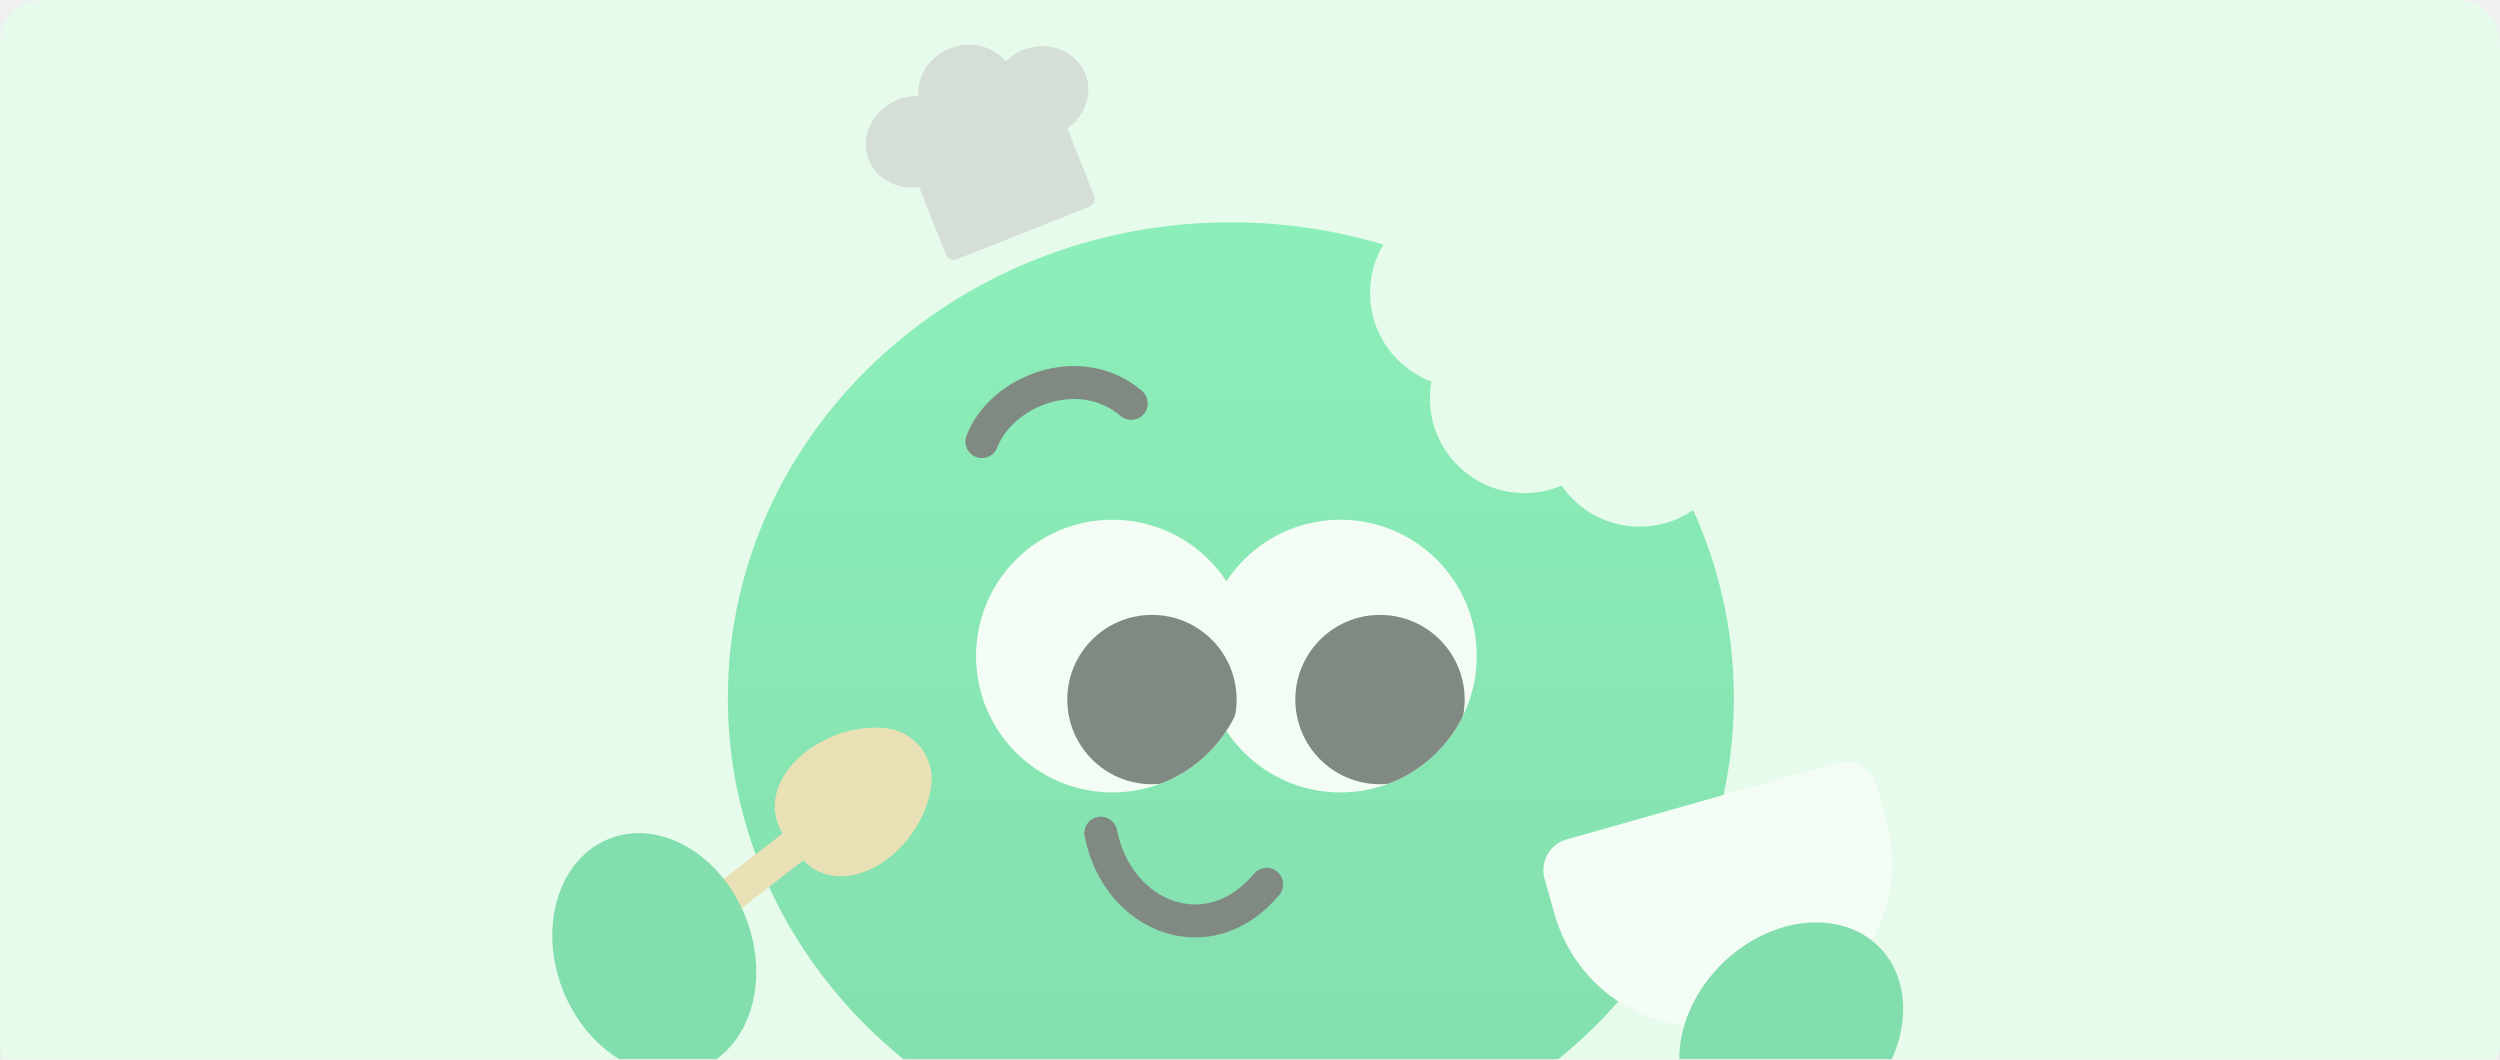
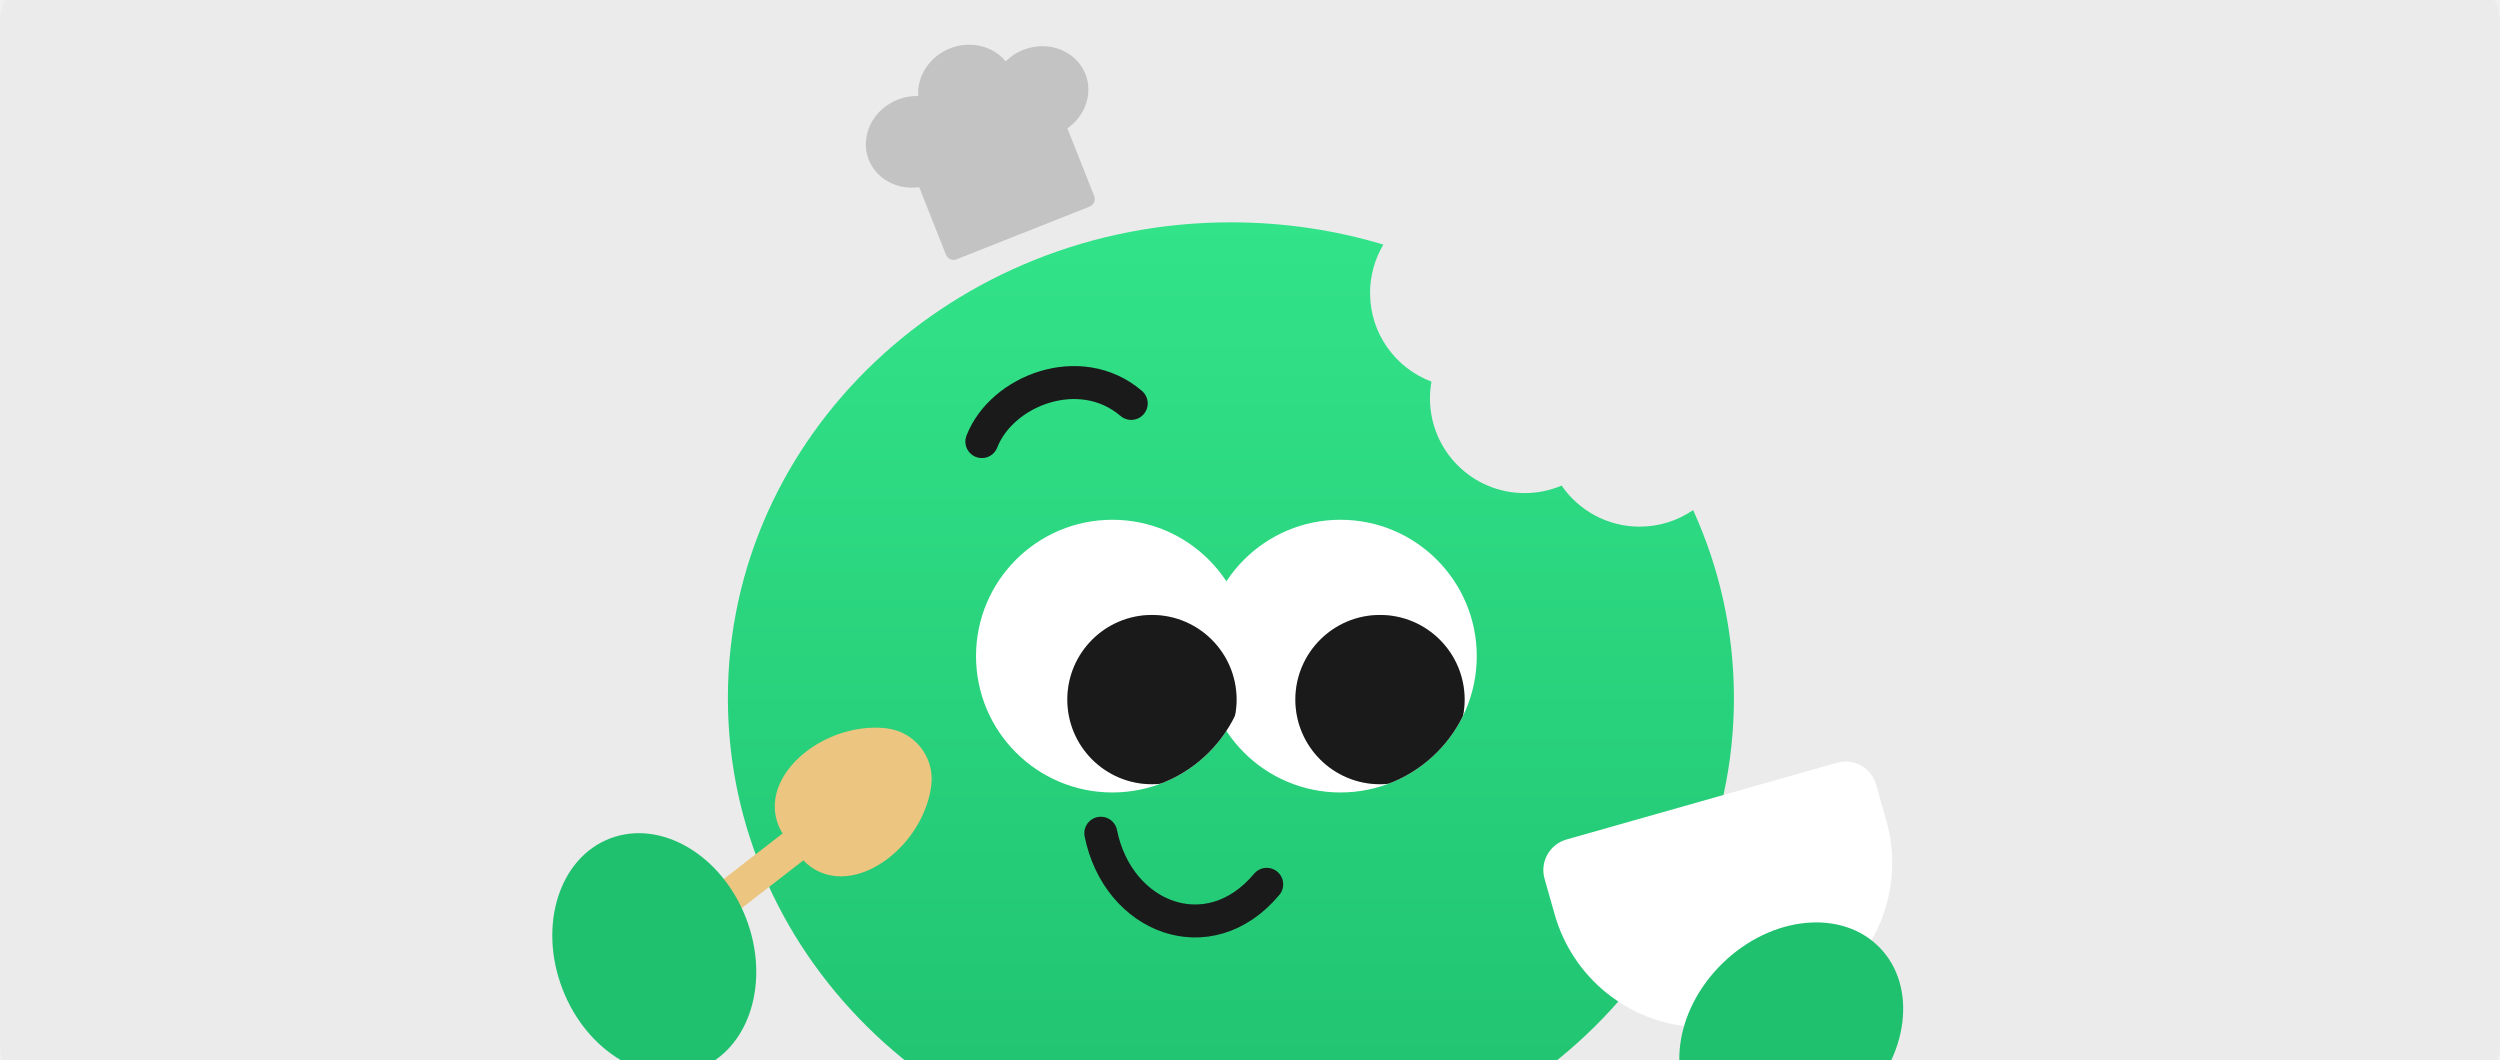
<svg xmlns="http://www.w3.org/2000/svg" width="361" height="153" viewBox="0 0 361 153" fill="none">
-   <g clip-path="url(#clip0_3415_40227)">
-     <mask id="mask0_3415_40227" style="mask-type:luminance" maskUnits="userSpaceOnUse" x="0" y="0" width="361" height="153">
-       <path d="M0 9.6C0 6.24 0 4.56 0.654 3.276C1.229 2.147 2.147 1.229 3.276 0.654C4.56 0 6.24 0 9.6 0H351.4C354.76 0 356.44 0 357.724 0.654C358.853 1.229 359.771 2.147 360.346 3.276C361 4.56 361 6.24 361 9.6V153H0V9.6Z" fill="white" />
+   <g clip-path="url(#clip0_5116_40407)">
+     <rect y="-3" width="361" height="160" rx="6" fill="#EBEBEB" />
+     <ellipse cx="165.027" cy="118.655" rx="11.117" ry="8.893" fill="url(#paint0_linear_5116_40407)" />
+     <ellipse cx="196.246" cy="118.655" rx="11.117" ry="8.893" fill="url(#paint1_linear_5116_40407)" />
+     <path d="M180.674 55.676C184.191 55.676 187.581 56.192 190.764 57.148C190.204 58.086 189.882 59.183 189.882 60.355C189.882 63.039 191.571 65.327 193.943 66.219C193.879 66.579 193.844 66.95 193.844 67.329C193.844 70.789 196.649 73.594 200.108 73.594C200.976 73.594 201.803 73.417 202.555 73.098C203.684 74.741 205.575 75.818 207.72 75.818C209.035 75.818 210.256 75.412 211.264 74.719C213.002 78.535 213.966 82.741 213.966 87.16C213.966 104.548 199.06 118.645 180.674 118.645C162.288 118.644 147.383 104.548 147.383 87.16C147.383 69.772 162.288 55.676 180.674 55.676Z" fill="url(#paint2_linear_5116_40407)" />
+     <circle cx="187.989" cy="85.012" r="9.024" fill="white" />
+     <mask id="mask0_5116_40407" style="mask-type:alpha" maskUnits="userSpaceOnUse" x="178" y="75" width="20" height="20">
+       <circle cx="187.989" cy="85.012" r="9.024" fill="#D9D9D9" />
    </mask>
-     <g mask="url(#mask0_3415_40227)">
-       <path d="M0 9.6C0 6.24 0 4.56 0.654 3.276C1.229 2.147 2.147 1.229 3.276 0.654C4.56 0 6.24 0 9.6 0H351.4C354.76 0 356.44 0 357.724 0.654C358.853 1.229 359.771 2.147 360.346 3.276C361 4.56 361 6.24 361 9.6V153H0V9.6Z" fill="#EBEBEB" />
-       <mask id="mask1_3415_40227" style="mask-type:luminance" maskUnits="userSpaceOnUse" x="0" y="-3" width="361" height="160">
-         <path d="M355 -3H6C2.686 -3 0 -0.314 0 3V151C0 154.314 2.686 157 6 157H355C358.314 157 361 154.314 361 151V3C361 -0.314 358.314 -3 355 -3Z" fill="white" />
-       </mask>
-       <g mask="url(#mask1_3415_40227)">
-         <path d="M355 -3H6C2.686 -3 0 -0.314 0 3V151C0 154.314 2.686 157 6 157H355C358.314 157 361 154.314 361 151V3C361 -0.314 358.314 -3 355 -3Z" fill="#E6FBEB" />
-         <g opacity="0.5">
-           <path d="M165.027 127.549C171.167 127.549 176.144 123.567 176.144 118.655C176.144 113.743 171.167 109.762 165.027 109.762C158.887 109.762 153.91 113.743 153.91 118.655C153.91 123.567 158.887 127.549 165.027 127.549Z" fill="url(#paint0_linear_3415_40227)" />
-           <path d="M196.246 127.549C202.385 127.549 207.363 123.567 207.363 118.655C207.363 113.743 202.385 109.762 196.246 109.762C190.106 109.762 185.129 113.743 185.129 118.655C185.129 123.567 190.106 127.549 196.246 127.549Z" fill="url(#paint1_linear_3415_40227)" />
-           <path d="M180.674 55.676C184.191 55.676 187.581 56.192 190.764 57.148C190.204 58.086 189.882 59.183 189.882 60.355C189.882 63.039 191.571 65.327 193.943 66.219C193.879 66.579 193.844 66.95 193.844 67.329C193.844 70.789 196.649 73.594 200.108 73.594C200.976 73.594 201.803 73.417 202.555 73.098C203.684 74.741 205.575 75.818 207.72 75.818C209.035 75.818 210.256 75.412 211.264 74.719C213.002 78.535 213.966 82.741 213.966 87.16C213.966 104.548 199.06 118.645 180.674 118.645C162.288 118.644 147.383 104.548 147.383 87.16C147.383 69.772 162.288 55.676 180.674 55.676Z" fill="url(#paint2_linear_3415_40227)" />
-           <path d="M187.989 94.036C192.973 94.036 197.013 89.996 197.013 85.012C197.013 80.028 192.973 75.988 187.989 75.988C183.005 75.988 178.965 80.028 178.965 85.012C178.965 89.996 183.005 94.036 187.989 94.036Z" fill="white" />
-           <mask id="mask2_3415_40227" style="mask-type:alpha" maskUnits="userSpaceOnUse" x="178" y="75" width="20" height="20">
-             <path d="M187.989 94.036C192.973 94.036 197.013 89.996 197.013 85.012C197.013 80.028 192.973 75.988 187.989 75.988C183.005 75.988 178.965 80.028 178.965 85.012C178.965 89.996 183.005 94.036 187.989 94.036Z" fill="#D9D9D9" />
-           </mask>
-           <g mask="url(#mask2_3415_40227)">
-             <path d="M191.882 89.589C194.976 89.589 197.484 87.081 197.484 83.988C197.484 80.894 194.976 78.387 191.882 78.387C188.789 78.387 186.281 80.894 186.281 83.988C186.281 87.081 188.789 89.589 191.882 89.589Z" fill="#202020" />
-             <path d="M191.882 89.589C194.976 89.589 197.484 87.081 197.484 83.988C197.484 80.894 194.976 78.387 191.882 78.387C188.789 78.387 186.281 80.894 186.281 83.988C186.281 87.081 188.789 89.589 191.882 89.589Z" fill="black" fill-opacity="0.2" />
-           </g>
-           <path d="M172.895 94.036C177.879 94.036 181.919 89.996 181.919 85.012C181.919 80.028 177.879 75.988 172.895 75.988C167.911 75.988 163.871 80.028 163.871 85.012C163.871 89.996 167.911 94.036 172.895 94.036Z" fill="white" />
-           <mask id="mask3_3415_40227" style="mask-type:alpha" maskUnits="userSpaceOnUse" x="163" y="75" width="19" height="20">
-             <path d="M172.895 94.036C177.879 94.036 181.919 89.996 181.919 85.012C181.919 80.028 177.879 75.988 172.895 75.988C167.911 75.988 163.871 80.028 163.871 85.012C163.871 89.996 167.911 94.036 172.895 94.036Z" fill="#D9D9D9" />
-           </mask>
-           <g mask="url(#mask3_3415_40227)">
-             <path d="M176.785 89.589C179.878 89.589 182.386 87.081 182.386 83.988C182.386 80.894 179.878 78.387 176.785 78.387C173.691 78.387 171.184 80.894 171.184 83.988C171.184 87.081 173.691 89.589 176.785 89.589Z" fill="#202020" />
-             <path d="M176.785 89.589C179.878 89.589 182.386 87.081 182.386 83.988C182.386 80.894 179.878 78.387 176.785 78.387C173.691 78.387 171.184 80.894 171.184 83.988C171.184 87.081 173.691 89.589 176.785 89.589Z" fill="black" fill-opacity="0.2" />
-           </g>
-           <path d="M172.07 96.769C173.202 102.39 179.222 104.732 183.051 100.152" stroke="#202020" stroke-width="2.178" stroke-linecap="round" />
-           <path d="M172.07 96.769C173.202 102.39 179.222 104.732 183.051 100.152" stroke="black" stroke-opacity="0.2" stroke-width="2.178" stroke-linecap="round" />
-           <path d="M165.637 71.688C166.959 68.288 172.154 66.282 175.523 69.162" stroke="#202020" stroke-width="2.178" stroke-linecap="round" />
-           <path d="M165.637 71.688C166.959 68.288 172.154 66.282 175.523 69.162" stroke="black" stroke-opacity="0.2" stroke-width="2.178" stroke-linecap="round" />
-           <path d="M151.08 104.365C149.39 100.183 145.317 97.884 141.983 99.232C138.649 100.579 137.316 105.062 139.006 109.244C140.696 113.426 144.769 115.724 148.103 114.377C151.437 113.03 152.77 108.547 151.08 104.365Z" fill="#1FC16F" />
-           <path d="M210.557 104.365C212.247 100.183 216.32 97.884 219.654 99.232C222.988 100.579 224.321 105.062 222.63 109.244C220.94 113.426 216.868 115.724 213.533 114.377C210.199 113.03 208.867 108.547 210.557 104.365Z" fill="#1FC16F" />
-           <mask id="mask4_3415_40227" style="mask-type:luminance" maskUnits="userSpaceOnUse" x="116" y="-6" width="52" height="52">
-             <path d="M153.433 -5.212L116.883 9.273L131.369 45.823L167.918 31.338L153.433 -5.212Z" fill="white" />
-           </mask>
-           <g mask="url(#mask4_3415_40227)">
-             <path d="M132.601 13.86C132.398 10.945 134.26 8.145 137.174 6.99C140.088 5.836 143.363 6.599 145.212 8.862C145.94 8.151 146.784 7.587 147.739 7.209C149.485 6.517 151.415 6.495 153.102 7.147C154.79 7.8 156.098 9.075 156.738 10.69C157.837 13.462 156.755 16.693 154.135 18.542L158.001 28.296C158.243 28.905 157.944 29.596 157.334 29.838L138.139 37.445C137.53 37.687 136.839 37.388 136.597 36.778L132.732 27.024C131.185 27.244 129.633 26.977 128.317 26.265C127.001 25.553 125.995 24.436 125.456 23.088C124.816 21.473 124.896 19.648 125.678 18.016C126.461 16.384 127.881 15.079 129.628 14.387C130.583 14.008 131.583 13.841 132.601 13.86Z" fill="#C3C3C3" />
-           </g>
-           <path d="M143.61 188.917C157.006 188.917 167.865 180.23 167.865 169.513C167.865 158.797 157.006 150.109 143.61 150.109C130.215 150.109 119.355 158.797 119.355 169.513C119.355 180.23 130.215 188.917 143.61 188.917Z" fill="url(#paint3_linear_3415_40227)" />
-           <path d="M211.724 188.917C225.119 188.917 235.979 180.23 235.979 169.513C235.979 158.797 225.119 150.109 211.724 150.109C198.328 150.109 187.469 158.797 187.469 169.513C187.469 180.23 198.328 188.917 211.724 188.917Z" fill="url(#paint4_linear_3415_40227)" />
-           <path d="M177.738 32.105C185.413 32.105 192.81 33.232 199.754 35.318C198.534 37.364 197.833 39.755 197.833 42.31C197.833 48.168 201.52 53.165 206.699 55.108C206.558 55.896 206.484 56.708 206.484 57.536C206.485 65.084 212.604 71.203 220.152 71.203C222.047 71.203 223.852 70.816 225.493 70.119C227.957 73.7 232.084 76.048 236.76 76.048C239.626 76.048 242.285 75.164 244.482 73.656C248.273 81.982 250.375 91.158 250.375 100.798C250.375 138.736 217.854 169.491 177.738 169.491C137.622 169.491 105.102 138.736 105.102 100.798C105.102 62.86 137.622 32.105 177.738 32.105Z" fill="url(#paint5_linear_3415_40227)" />
-           <path d="M193.556 114.428C204.43 114.428 213.245 105.613 213.245 94.74C213.245 83.866 204.43 75.051 193.556 75.051C182.682 75.051 173.867 83.866 173.867 94.74C173.867 105.613 182.682 114.428 193.556 114.428Z" fill="white" />
-           <mask id="mask5_3415_40227" style="mask-type:alpha" maskUnits="userSpaceOnUse" x="173" y="75" width="41" height="40">
-             <path d="M193.556 114.428C204.43 114.428 213.245 105.613 213.245 94.74C213.245 83.866 204.43 75.051 193.556 75.051C182.682 75.051 173.867 83.866 173.867 94.74C173.867 105.613 182.682 114.428 193.556 114.428Z" fill="#D9D9D9" />
-           </mask>
-           <g mask="url(#mask5_3415_40227)">
-             <path d="M199.271 113.238C206.021 113.238 211.492 107.767 211.492 101.017C211.492 94.268 206.021 88.797 199.271 88.797C192.522 88.797 187.051 94.268 187.051 101.017C187.051 107.767 192.522 113.238 199.271 113.238Z" fill="#202020" />
-             <path d="M199.271 113.238C206.021 113.238 211.492 107.767 211.492 101.017C211.492 94.268 206.021 88.797 199.271 88.797C192.522 88.797 187.051 94.268 187.051 101.017C187.051 107.767 192.522 113.238 199.271 113.238Z" fill="black" fill-opacity="0.2" />
-           </g>
-           <path d="M160.626 114.428C171.5 114.428 180.315 105.613 180.315 94.74C180.315 83.866 171.5 75.051 160.626 75.051C149.752 75.051 140.938 83.866 140.938 94.74C140.938 105.613 149.752 114.428 160.626 114.428Z" fill="white" />
-           <mask id="mask6_3415_40227" style="mask-type:alpha" maskUnits="userSpaceOnUse" x="140" y="75" width="41" height="40">
-             <path d="M160.626 114.428C171.5 114.428 180.315 105.613 180.315 94.74C180.315 83.866 171.5 75.051 160.626 75.051C149.752 75.051 140.938 83.866 140.938 94.74C140.938 105.613 149.752 114.428 160.626 114.428Z" fill="#D9D9D9" />
-           </mask>
-           <g mask="url(#mask6_3415_40227)">
-             <path d="M166.342 113.238C173.091 113.238 178.562 107.767 178.562 101.017C178.562 94.268 173.091 88.797 166.342 88.797C159.592 88.797 154.121 94.268 154.121 101.017C154.121 107.767 159.592 113.238 166.342 113.238Z" fill="#202020" />
-             <path d="M166.342 113.238C173.091 113.238 178.562 107.767 178.562 101.017C178.562 94.268 173.091 88.797 166.342 88.797C159.592 88.797 154.121 94.268 154.121 101.017C154.121 107.767 159.592 113.238 166.342 113.238Z" fill="black" fill-opacity="0.2" />
-           </g>
-           <path d="M158.953 120.312C161.422 132.575 174.558 137.685 182.911 127.694" stroke="#202020" stroke-width="4.752" stroke-linecap="round" />
-           <path d="M158.953 120.312C161.422 132.575 174.558 137.685 182.911 127.694" stroke="black" stroke-opacity="0.2" stroke-width="4.752" stroke-linecap="round" />
-           <path d="M141.781 63.762C144.664 56.345 155.998 51.967 163.348 58.25" stroke="#202020" stroke-width="4.752" stroke-linecap="round" />
-           <path d="M141.781 63.762C144.664 56.345 155.998 51.967 163.348 58.25" stroke="black" stroke-opacity="0.2" stroke-width="4.752" stroke-linecap="round" />
-           <mask id="mask7_3415_40227" style="mask-type:luminance" maskUnits="userSpaceOnUse" x="213" y="95" width="75" height="75">
-             <path d="M271.063 95.56L213.602 111.863L229.905 169.325L287.366 153.022L271.063 95.56Z" fill="white" />
-           </mask>
-           <g mask="url(#mask7_3415_40227)">
-             <path d="M265.246 110.144C267.688 109.451 270.228 110.87 270.92 113.31L272.383 118.467C273.649 122.924 273.502 127.663 271.962 132.033C270.422 136.402 267.564 140.187 263.784 142.865L264.471 145.288C264.741 146.24 264.622 147.261 264.14 148.126C263.657 148.99 262.851 149.628 261.899 149.898L249.927 153.295C248.975 153.565 247.954 153.446 247.09 152.963C246.225 152.481 245.587 151.675 245.317 150.722L244.63 148.299C240.006 148.006 235.587 146.286 231.982 143.376C228.376 140.466 225.762 136.51 224.498 132.053L223.035 126.895C222.342 124.453 223.761 121.914 226.201 121.222L265.246 110.144Z" fill="white" />
-           </g>
-           <path d="M248.75 139.081C255.803 132.217 265.957 131.212 271.429 136.835C276.9 142.458 275.618 152.58 268.564 159.444C261.511 166.307 251.357 167.313 245.886 161.69C240.414 156.067 241.696 145.944 248.75 139.081Z" fill="#1FC16F" />
-           <path d="M113.006 120.354C112.073 118.874 111.726 117.16 111.936 115.516C112.713 109.412 120.795 104.253 128.101 105.183C132.135 105.697 134.991 109.386 134.478 113.42C133.547 120.727 126.528 127.258 120.424 126.481C118.78 126.272 117.207 125.507 116.008 124.233L95.723 139.942C94.651 140.772 93.106 140.576 92.276 139.503C91.445 138.431 91.642 136.886 92.715 136.055L113.006 120.354Z" fill="#ECC581" />
-           <path d="M107.731 132.588C104.186 123.406 95.379 118.255 88.06 121.081C80.741 123.907 77.681 133.64 81.226 142.821C84.771 152.003 93.578 157.154 100.897 154.328C108.216 151.502 111.276 141.769 107.731 132.588Z" fill="#1FC16F" />
-         </g>
-       </g>
+     <g mask="url(#mask0_5116_40407)">
+       <circle cx="191.882" cy="83.988" r="5.601" fill="#202020" />
+       <circle cx="191.882" cy="83.988" r="5.601" fill="black" fill-opacity="0.2" />
    </g>
+     <circle cx="172.895" cy="85.012" r="9.024" fill="white" />
+     <mask id="mask1_5116_40407" style="mask-type:alpha" maskUnits="userSpaceOnUse" x="163" y="75" width="19" height="20">
+       <circle cx="172.895" cy="85.012" r="9.024" fill="#D9D9D9" />
+     </mask>
+     <g mask="url(#mask1_5116_40407)">
+       <circle cx="176.785" cy="83.988" r="5.601" fill="#202020" />
+       <circle cx="176.785" cy="83.988" r="5.601" fill="black" fill-opacity="0.2" />
+     </g>
+     <path d="M172.07 96.769C173.202 102.39 179.222 104.732 183.051 100.152" stroke="#202020" stroke-width="2.178" stroke-linecap="round" />
+     <path d="M172.07 96.769C173.202 102.39 179.222 104.732 183.051 100.152" stroke="black" stroke-opacity="0.2" stroke-width="2.178" stroke-linecap="round" />
+     <path d="M165.636 71.685C166.958 68.285 172.153 66.279 175.522 69.158" stroke="#202020" stroke-width="2.178" stroke-linecap="round" />
+     <path d="M165.636 71.685C166.958 68.285 172.153 66.279 175.522 69.158" stroke="black" stroke-opacity="0.2" stroke-width="2.178" stroke-linecap="round" />
+     <ellipse cx="145.043" cy="106.804" rx="8.168" ry="6.511" transform="rotate(-112.004 145.043 106.804)" fill="#1FC16F" />
+     <ellipse cx="8.168" cy="6.511" rx="8.168" ry="6.511" transform="matrix(0.374673 -0.927157 -0.927157 -0.374673 219.57 116.816)" fill="#1FC16F" />
+     <g clip-path="url(#clip1_5116_40407)">
+       <path d="M132.599 13.858C132.396 10.943 134.258 8.143 137.172 6.989C140.086 5.834 143.361 6.597 145.21 8.86C145.938 8.149 146.782 7.585 147.737 7.207C149.483 6.515 151.413 6.493 153.1 7.146C154.788 7.798 156.096 9.073 156.736 10.688C157.835 13.46 156.753 16.691 154.133 18.54L157.999 28.294C158.241 28.904 157.942 29.594 157.332 29.836L138.137 37.443C137.528 37.685 136.837 37.386 136.595 36.776L132.73 27.023C131.183 27.242 129.631 26.975 128.315 26.263C126.999 25.551 125.993 24.434 125.454 23.086C124.814 21.471 124.894 19.646 125.676 18.015C126.459 16.383 127.879 15.077 129.626 14.385C130.581 14.006 131.581 13.839 132.599 13.858Z" fill="#C3C3C3" />
+     </g>
+     <ellipse cx="143.61" cy="169.513" rx="24.255" ry="19.404" fill="url(#paint3_linear_5116_40407)" />
+     <ellipse cx="211.724" cy="169.513" rx="24.255" ry="19.404" fill="url(#paint4_linear_5116_40407)" />
+     <path d="M177.742 32.105C185.417 32.105 192.814 33.232 199.758 35.318C198.538 37.364 197.837 39.755 197.837 42.31C197.837 48.168 201.523 53.165 206.703 55.108C206.562 55.896 206.488 56.708 206.488 57.536C206.488 65.084 212.608 71.203 220.156 71.203C222.051 71.203 223.856 70.816 225.497 70.119C227.961 73.7 232.088 76.048 236.764 76.048C239.63 76.048 242.289 75.164 244.486 73.656C248.277 81.982 250.379 91.158 250.379 100.798C250.379 138.736 217.858 169.491 177.742 169.491C137.626 169.491 105.105 138.736 105.105 100.798C105.106 62.86 137.626 32.105 177.742 32.105Z" fill="url(#paint5_linear_5116_40407)" />
+     <circle cx="193.556" cy="94.743" r="19.689" fill="white" />
+     <mask id="mask2_5116_40407" style="mask-type:alpha" maskUnits="userSpaceOnUse" x="173" y="75" width="41" height="40">
+       <circle cx="193.556" cy="94.743" r="19.689" fill="#D9D9D9" />
+     </mask>
+     <g mask="url(#mask2_5116_40407)">
+       <ellipse cx="199.271" cy="101.021" rx="12.221" ry="12.221" fill="#202020" />
+       <ellipse cx="199.271" cy="101.021" rx="12.221" ry="12.221" fill="black" fill-opacity="0.2" />
+     </g>
+     <circle cx="160.626" cy="94.743" r="19.689" fill="white" />
+     <mask id="mask3_5116_40407" style="mask-type:alpha" maskUnits="userSpaceOnUse" x="140" y="75" width="41" height="40">
+       <circle cx="160.626" cy="94.743" r="19.689" fill="#D9D9D9" />
+     </mask>
+     <g mask="url(#mask3_5116_40407)">
+       <ellipse cx="166.342" cy="101.021" rx="12.221" ry="12.221" fill="#202020" />
+       <ellipse cx="166.342" cy="101.021" rx="12.221" ry="12.221" fill="black" fill-opacity="0.2" />
+     </g>
+     <path d="M158.957 120.316C161.426 132.579 174.561 137.688 182.915 127.697" stroke="#202020" stroke-width="4.752" stroke-linecap="round" />
+     <path d="M158.957 120.316C161.426 132.579 174.561 137.688 182.915 127.697" stroke="black" stroke-opacity="0.2" stroke-width="4.752" stroke-linecap="round" />
+     <path d="M141.781 63.764C144.664 56.347 155.998 51.97 163.348 58.252" stroke="#202020" stroke-width="4.752" stroke-linecap="round" />
+     <path d="M141.781 63.764C144.664 56.347 155.998 51.97 163.348 58.252" stroke="black" stroke-opacity="0.2" stroke-width="4.752" stroke-linecap="round" />
+     <g clip-path="url(#clip2_5116_40407)">
+       <path d="M265.246 110.145C267.688 109.452 270.228 110.871 270.92 113.31L272.383 118.468C273.649 122.924 273.502 127.664 271.962 132.034C270.422 136.403 267.564 140.188 263.784 142.866L264.471 145.289C264.741 146.241 264.622 147.262 264.14 148.127C263.657 148.991 262.851 149.629 261.899 149.899L249.927 153.295C248.975 153.566 247.954 153.446 247.09 152.964C246.225 152.482 245.587 151.676 245.317 150.723L244.63 148.3C240.006 148.007 235.587 146.287 231.982 143.377C228.376 140.467 225.762 136.511 224.498 132.054L223.035 126.896C222.342 124.454 223.761 121.915 226.201 121.223L265.246 110.145Z" fill="white" />
+     </g>
+     <ellipse cx="17.82" cy="14.206" rx="17.82" ry="14.206" transform="matrix(0.716692 -0.69739 -0.69739 -0.716692 255.793 171.871)" fill="#1FC16F" />
+     <path d="M113.006 120.355C112.073 118.875 111.726 117.161 111.936 115.517C112.713 109.412 120.795 104.254 128.101 105.184C132.135 105.698 134.991 109.387 134.478 113.421C133.547 120.728 126.528 127.259 120.424 126.482C118.78 126.273 117.207 125.508 116.008 124.234L95.724 139.943C94.651 140.773 93.106 140.577 92.276 139.504C91.446 138.431 91.642 136.886 92.715 136.056L113.006 120.355Z" fill="#ECC581" />
+     <ellipse cx="94.479" cy="137.708" rx="17.82" ry="14.206" transform="rotate(-111.112 94.4786 137.708)" fill="#1FC16F" />
  </g>
  <defs>
-     <linearGradient id="paint0_linear_3415_40227" x1="165.027" y1="109.762" x2="165.027" y2="127.549" gradientUnits="userSpaceOnUse">
+     <linearGradient id="paint0_linear_5116_40407" x1="165.027" y1="109.762" x2="165.027" y2="127.549" gradientUnits="userSpaceOnUse">
      <stop offset="0.5" stop-color="#202020" />
      <stop offset="1" stop-color="#474747" />
    </linearGradient>
-     <linearGradient id="paint1_linear_3415_40227" x1="196.246" y1="109.762" x2="196.246" y2="127.549" gradientUnits="userSpaceOnUse">
+     <linearGradient id="paint1_linear_5116_40407" x1="196.246" y1="109.762" x2="196.246" y2="127.549" gradientUnits="userSpaceOnUse">
      <stop offset="0.5" stop-color="#202020" />
      <stop offset="1" stop-color="#474747" />
    </linearGradient>
-     <linearGradient id="paint2_linear_3415_40227" x1="180.674" y1="55.676" x2="180.674" y2="118.645" gradientUnits="userSpaceOnUse">
+     <linearGradient id="paint2_linear_5116_40407" x1="180.674" y1="55.676" x2="180.674" y2="118.645" gradientUnits="userSpaceOnUse">
      <stop stop-color="#32E389" />
      <stop offset="1" stop-color="#1FC16F" />
    </linearGradient>
-     <linearGradient id="paint3_linear_3415_40227" x1="143.61" y1="150.109" x2="143.61" y2="188.917" gradientUnits="userSpaceOnUse">
+     <linearGradient id="paint3_linear_5116_40407" x1="143.61" y1="150.109" x2="143.61" y2="188.917" gradientUnits="userSpaceOnUse">
      <stop offset="0.5" stop-color="#202020" />
      <stop offset="1" stop-color="#474747" />
    </linearGradient>
-     <linearGradient id="paint4_linear_3415_40227" x1="211.724" y1="150.109" x2="211.724" y2="188.917" gradientUnits="userSpaceOnUse">
+     <linearGradient id="paint4_linear_5116_40407" x1="211.724" y1="150.109" x2="211.724" y2="188.917" gradientUnits="userSpaceOnUse">
      <stop offset="0.5" stop-color="#202020" />
      <stop offset="1" stop-color="#474747" />
    </linearGradient>
-     <linearGradient id="paint5_linear_3415_40227" x1="177.738" y1="32.105" x2="177.738" y2="169.491" gradientUnits="userSpaceOnUse">
+     <linearGradient id="paint5_linear_5116_40407" x1="177.742" y1="32.105" x2="177.742" y2="169.491" gradientUnits="userSpaceOnUse">
      <stop stop-color="#32E389" />
      <stop offset="1" stop-color="#1FC16F" />
    </linearGradient>
-     <clipPath id="clip0_3415_40227">
-       <rect width="361" height="153" fill="white" />
+     <clipPath id="clip0_5116_40407">
+       <rect y="-3" width="361" height="160" rx="6" fill="white" />
+     </clipPath>
+     <clipPath id="clip1_5116_40407">
+       <rect width="39.316" height="39.316" fill="white" transform="translate(116.883 9.26953) rotate(-21.6198)" />
+     </clipPath>
+     <clipPath id="clip2_5116_40407">
+       <rect width="59.73" height="59.73" fill="white" transform="translate(213.602 111.867) rotate(-15.8397)" />
    </clipPath>
  </defs>
</svg>
